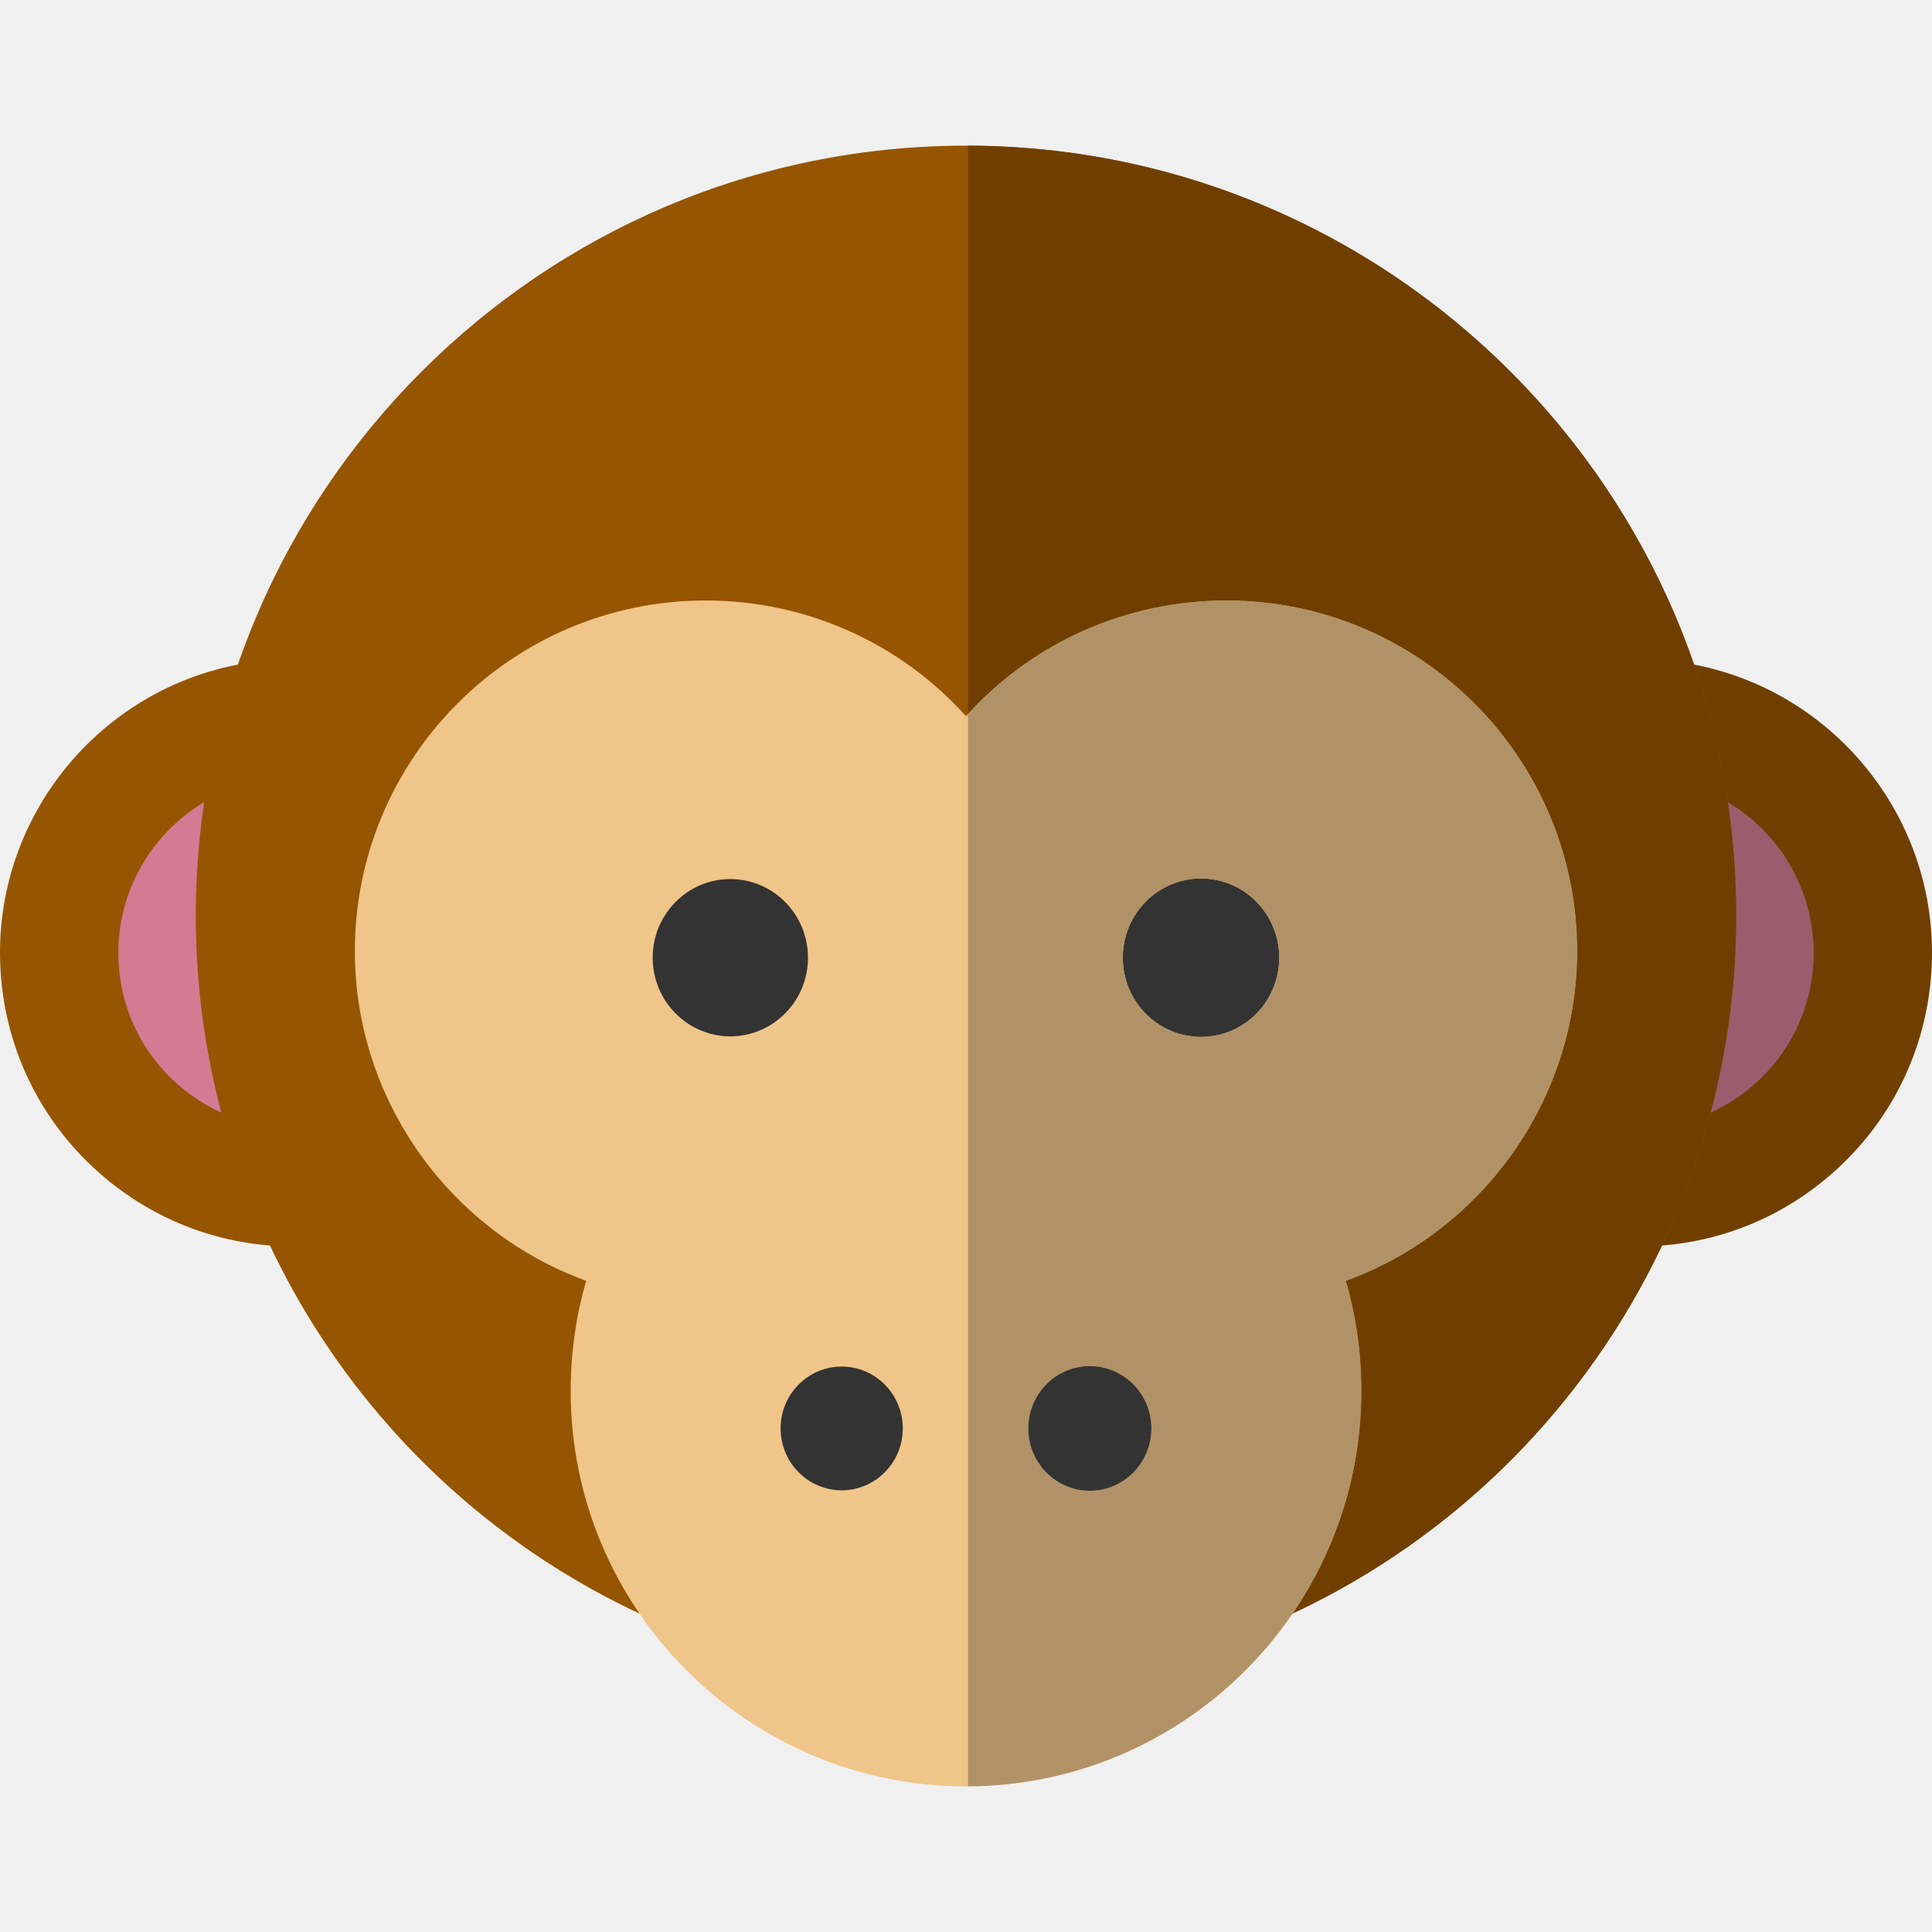
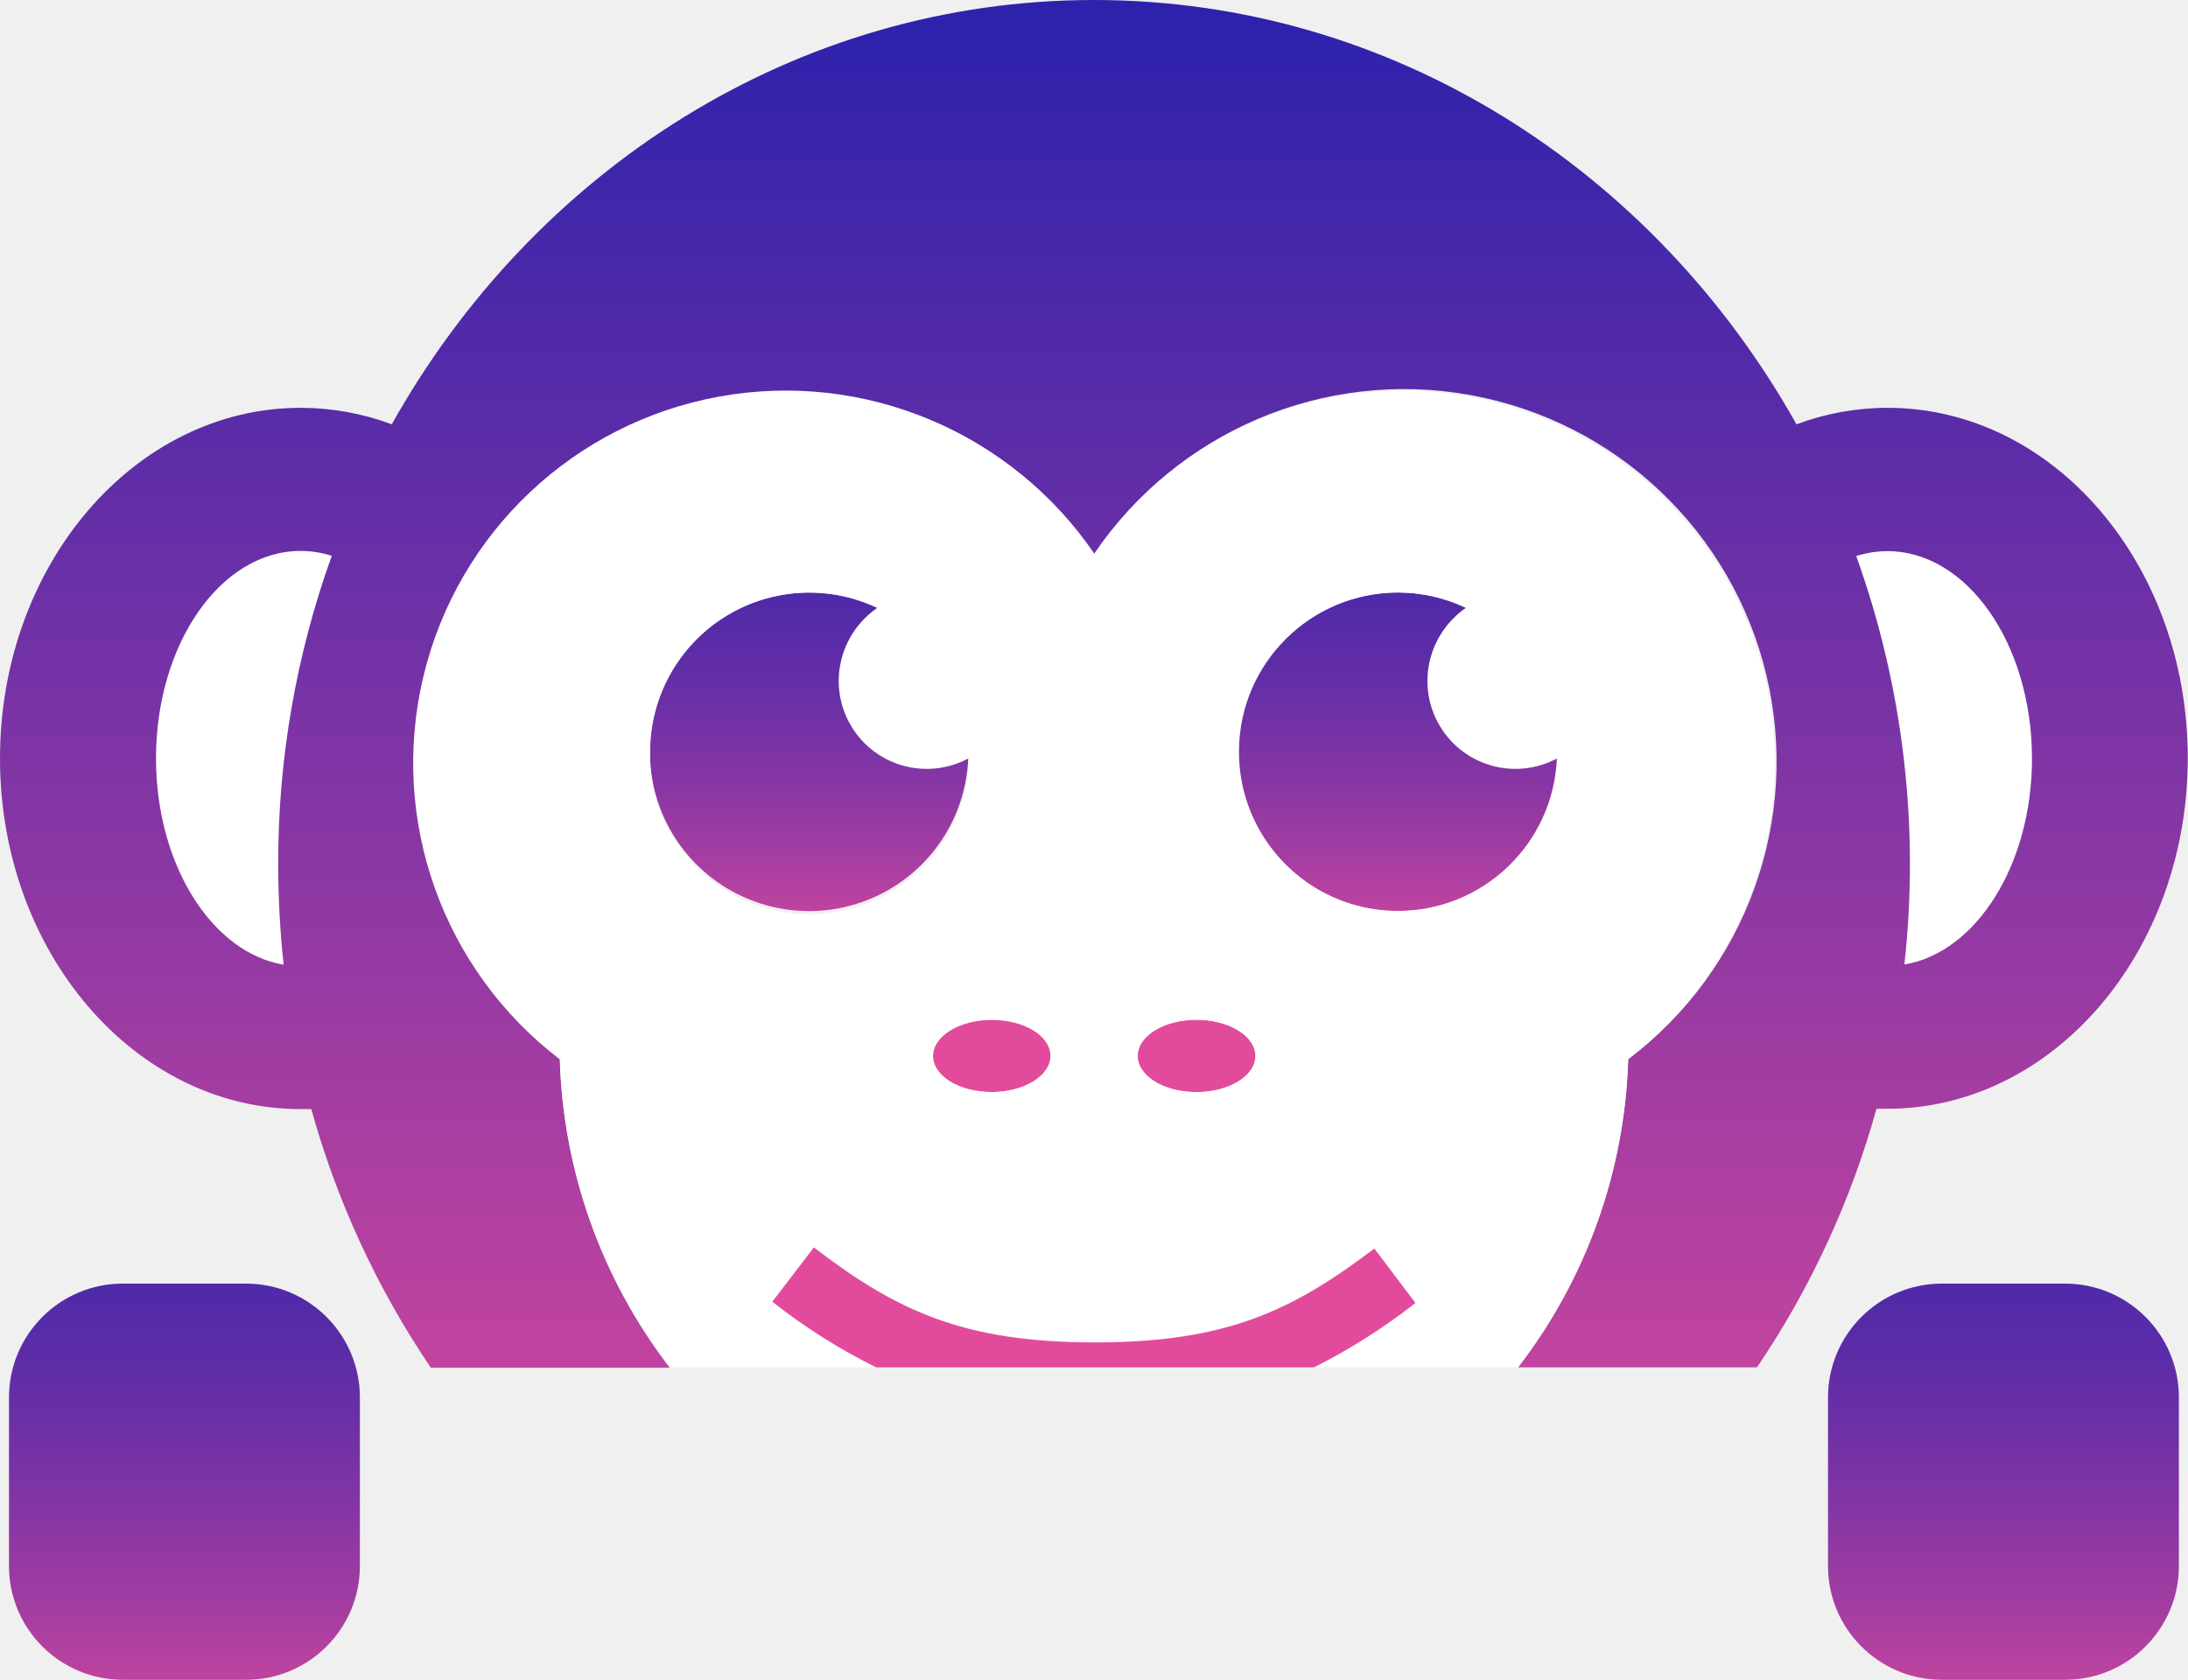
- <svg xmlns="http://www.w3.org/2000/svg" viewBox="0 0 512 512">
-   <path d="M94.04 206.163L72.76 174.88C29.955 177.657-2.612 214.742.165 257.548c1.345 20.736 10.685 39.707 26.298 53.42 14.32 12.574 32.34 19.345 51.224 19.345 1.707 0 3.425-.055 5.145-.167l11.21-32.35v-91.632z" fill="#965500" />
-   <path d="M80.804 298.865c-12.38.806-24.334-3.263-33.655-11.45s-14.9-19.513-15.702-31.894c-1.658-25.557 17.786-47.7 43.344-49.357l6.013 92.7z" fill="#d37b93" />
-   <path d="M417.96 206.163l21.28-31.28c42.806 2.776 75.373 39.86 72.596 82.667-1.346 20.736-10.685 39.708-26.3 53.42-14.32 12.573-32.34 19.344-51.224 19.344-1.707 0-3.425-.055-5.144-.166l-11.21-32.35v-91.633" fill="#703f00" />
-   <path d="M431.196 298.865c12.38.806 24.334-3.263 33.655-11.45s14.9-19.513 15.702-31.894c1.658-25.557-17.786-47.7-43.344-49.358l-6.013 92.702" fill="#9d5b6e" />
-   <path d="M173.716 429.55C99.7 396.915 51.89 323.576 51.89 242.7 51.89 130.163 143.453 38.6 256 38.6s204.108 91.562 204.108 204.11c0 80.863-47.817 154.2-121.82 186.838l-164.573.002" fill="#965500" />
-   <path d="M256 473.4c-57.766 0-104.762-46.996-104.762-104.763 0-10.026 1.378-19.793 4.113-29.204-36.004-13.075-61.31-47.785-61.31-87.38 0-51.233 41.682-92.915 92.915-92.915 26.865 0 51.7 11.346 69.044 30.666 17.345-19.32 42.18-30.666 69.044-30.666 51.233 0 92.914 41.682 92.914 92.915 0 39.594-25.303 74.305-61.31 87.38 2.734 9.4 4.114 19.178 4.114 29.204C360.763 426.403 313.766 473.4 256 473.4" fill="#efc589" />
-   <path d="M206.87 378.547c0-9.058 7.26-16.393 16.183-16.393 8.934 0 16.194 7.335 16.194 16.393s-7.26 16.4-16.194 16.4c-8.922-.001-16.183-7.343-16.183-16.4zm-33.9-124.75c0-11.513 9.23-20.836 20.57-20.836 11.355 0 20.582 9.324 20.582 20.836s-9.227 20.843-20.582 20.843c-11.342 0-20.57-9.332-20.57-20.843zm166.04 0c0-11.597-9.288-20.998-20.724-20.998-11.45 0-20.738 9.4-20.738 20.998s9.288 20.998 20.738 20.998c11.436 0 20.724-9.4 20.724-20.998" fill="#333" />
-   <path d="M484.49 311.87l-.034.03.034-.03m.164-.14l-.06.05.06-.05m.16-.138l-.068.057.068-.057m.168-.144l-.08.07.08-.07m.164-.143l-.088.076.088-.076m.173-.15l-.102.09.102-.09m.215-.188l-.16.14.16-.14m26.328-53.892l-.001.023.001-.023m.014-.232c0 .007-.001.013-.001.02 0-.004 0-.014.001-.02m.012-.23" fill="#bdbdbf" />
-   <path d="M256.522 38.606v150.62c17.32-18.97 41.927-30.09 68.522-30.09 51.233 0 92.914 41.682 92.914 92.915 0 39.594-25.303 74.305-61.31 87.38 2.734 9.4 4.114 19.178 4.114 29.204a104.17 104.17 0 0 1-18.21 58.966c43.75-20.502 77.936-55.397 97.905-97.545 5.343-11.26 9.662-23.036 12.877-35.194 4.438-16.778 6.773-34.28 6.773-52.153a205.03 205.03 0 0 0-2.22-30.146c-1.865-12.54-4.875-24.718-8.92-36.413-27.62-79.81-103.422-137.32-192.446-137.545" fill="#703f00" />
-   <path d="M288.826 395.068c-9.01 0-16.316-7.397-16.316-16.52s7.308-16.522 16.316-16.522c8.998 0 16.306 7.397 16.306 16.522s-7.31 16.52-16.306 16.52m29.47-120.274c-11.45 0-20.738-9.4-20.738-20.998s9.288-20.998 20.738-20.998c11.436 0 20.724 9.4 20.724 20.998s-9.288 20.998-20.724 20.998m6.748-115.657c-26.596 0-51.203 11.12-68.522 30.09V473.39c35.698-.176 67.23-18.294 86.022-45.785 11.495-16.81 18.22-37.12 18.22-58.97 0-10.026-1.378-19.793-4.114-29.204 36.006-13.075 61.3-47.784 61.3-87.38 0-51.234-41.682-92.916-92.915-92.916" fill="#b19267" />
-   <path d="M288.826 362.026c-9.01 0-16.316 7.397-16.316 16.522s7.308 16.52 16.316 16.52c8.998 0 16.306-7.397 16.306-16.52s-7.31-16.522-16.306-16.522" fill="#333" />
+ <svg xmlns="http://www.w3.org/2000/svg" xmlns:xlink="http://www.w3.org/1999/xlink" id="Layer_1" data-name="Layer 1" viewBox="0 0 192.3 147.67">
+   <defs>
+     <style>.cls-1{fill:url(#Dégradé_sans_nom_4);}.cls-2{fill:url(#Dégradé_sans_nom_4-2);}.cls-3{fill:#fff;}.cls-4{fill:#e24b9c;}.cls-5{fill:url(#Dégradé_sans_nom_4-3);}.cls-6{fill:url(#Dégradé_sans_nom_4-4);}.cls-7{fill:none;}.cls-8{fill:url(#linear-gradient);}</style>
+     <linearGradient id="Dégradé_sans_nom_4" x1="16.22" y1="71.34" x2="16.22" y2="154.99" gradientUnits="userSpaceOnUse">
+       <stop offset="0" stop-color="#2e22ac" />
+       <stop offset="0.19" stop-color="#3123ac" />
+       <stop offset="0.34" stop-color="#3b25ab" />
+       <stop offset="0.48" stop-color="#4c29a9" />
+       <stop offset="0.61" stop-color="#642ea7" />
+       <stop offset="0.73" stop-color="#8335a4" />
+       <stop offset="0.85" stop-color="#a83ea1" />
+       <stop offset="0.97" stop-color="#d4489d" />
+       <stop offset="1" stop-color="#e24b9c" />
+     </linearGradient>
+     <linearGradient id="Dégradé_sans_nom_4-2" x1="176.08" y1="71.34" x2="176.08" y2="154.99" xlink:href="#Dégradé_sans_nom_4" />
+     <linearGradient id="Dégradé_sans_nom_4-3" x1="71.12" y1="18.76" x2="71.12" y2="85.96" xlink:href="#Dégradé_sans_nom_4" />
+     <linearGradient id="Dégradé_sans_nom_4-4" x1="122.81" y1="18.76" x2="122.81" y2="85.96" xlink:href="#Dégradé_sans_nom_4" />
+     <linearGradient id="linear-gradient" x1="96.15" y1="1.87" x2="96.15" y2="146.27" gradientUnits="userSpaceOnUse">
+       <stop offset="0" stop-color="#2e22ac" />
+       <stop offset="1" stop-color="#e24b9c" />
+     </linearGradient>
+   </defs>
+   <rect class="cls-1" x="0.79" y="112.84" width="30.84" height="34.83" rx="10.01" />
+   <rect class="cls-2" x="160.66" y="112.84" width="30.84" height="34.83" rx="10.01" />
+   <path class="cls-3" d="M13.71,66.67c0,9.35,4.9,17.07,11.22,18.12A82.58,82.58,0,0,1,24.45,76a79.74,79.74,0,0,1,4.71-27.12,9,9,0,0,0-2.74-.43C19.4,48.43,13.71,56.6,13.71,66.67Z" />
+   <path class="cls-4" d="M82,92.83C82,94.59,84.29,96,87.15,96s5.18-1.43,5.18-3.19S90,89.65,87.15,89.65,82,91.07,82,92.83Z" />
+   <ellipse class="cls-4" cx="105.15" cy="92.83" rx="5.19" ry="3.19" />
+   <path class="cls-3" d="M167.37,84.79c6.32-1.05,11.22-8.77,11.22-18.12,0-10.07-5.69-18.24-12.7-18.24a9.13,9.13,0,0,0-2.75.43,80.07,80.07,0,0,1,4.23,35.93Z" />
+   <path class="cls-3" d="M85.1,66.65a7.74,7.74,0,0,1-8-13.21,14,14,0,1,0,8,13.21Z" />
+   <path class="cls-5" d="M85.1,66.65a7.74,7.74,0,0,1-8-13.21,14,14,0,1,0,8,13.21Z" />
+   <path class="cls-3" d="M122.83,80.08a14,14,0,0,0,14-13.43,7.74,7.74,0,0,1-8-13.21,14,14,0,1,0-6,26.64Z" />
+   <path class="cls-6" d="M122.83,80.08a14,14,0,0,0,14-13.43,7.74,7.74,0,0,1-8-13.21,14,14,0,1,0-6,26.64Z" />
+   <ellipse class="cls-7" cx="105.15" cy="92.83" rx="5.19" ry="3.19" />
+   <path class="cls-7" d="M122.83,80.08a14,14,0,0,0,14-13.43,7.74,7.74,0,0,1-8-13.21,14,14,0,1,0-6,26.64Z" />
+   <path class="cls-7" d="M82,92.83C82,94.59,84.29,96,87.15,96s5.18-1.43,5.18-3.19S90,89.65,87.15,89.65,82,91.07,82,92.83Z" />
+   <path class="cls-7" d="M85.1,66.65a7.74,7.74,0,0,1-8-13.21,14,14,0,1,0,8,13.21Z" />
+   <path class="cls-7" d="M13.71,66.67c0,9.35,4.9,17.07,11.22,18.12A82.58,82.58,0,0,1,24.45,76a79.74,79.74,0,0,1,4.71-27.12,9,9,0,0,0-2.74-.43C19.4,48.43,13.71,56.6,13.71,66.67Z" />
+   <path class="cls-7" d="M165.89,48.43a9.13,9.13,0,0,0-2.75.43,80.07,80.07,0,0,1,4.23,35.93c6.32-1.05,11.22-8.77,11.22-18.12C178.59,56.6,172.9,48.43,165.89,48.43Z" />
+   <path class="cls-8" d="M165.89,35.85a22.94,22.94,0,0,0-8,1.45C145.39,15,122.42,0,96.15,0S46.92,15,34.43,37.3a22.92,22.92,0,0,0-8-1.45C11.83,35.85,0,49.65,0,66.67S11.83,97.5,26.42,97.5l.94,0a77.47,77.47,0,0,0,10.5,22.73h21A46.73,46.73,0,0,1,49.2,93.11a32.74,32.74,0,1,1,47-44.41A32.75,32.75,0,1,1,143.1,93.11a46.66,46.66,0,0,1-9.68,27.09h21a77.47,77.47,0,0,0,10.5-22.73c.32,0,.63,0,.95,0,14.58,0,26.41-13.8,26.41-30.83S180.47,35.85,165.89,35.85ZM24.45,76a82.58,82.58,0,0,0,.48,8.81C18.61,83.74,13.71,76,13.71,66.67c0-10.07,5.69-18.24,12.71-18.24a9,9,0,0,1,2.74.43A79.74,79.74,0,0,0,24.45,76Zm142.92,8.81a80.07,80.07,0,0,0-4.23-35.93,9.13,9.13,0,0,1,2.75-.43c7,0,12.7,8.17,12.7,18.24C178.59,76,173.69,83.74,167.37,84.79Z" />
+   <path class="cls-3" d="M67.88,114.43l3.65-4.77c7.23,5.54,13,8.35,24.69,8.35s17.35-2.78,24.57-8.25l3.62,4.78a52.44,52.44,0,0,1-8.92,5.66h17.93a46.66,46.66,0,0,0,9.68-27.09A32.74,32.74,0,1,0,96.15,48.7,32.74,32.74,0,1,0,49.2,93.11a46.73,46.73,0,0,0,9.68,27.09H77A51.74,51.74,0,0,1,67.88,114.43Zm55-62.34a14,14,0,0,1,6,1.35,7.73,7.73,0,0,0,8,13.21,14,14,0,1,1-14-14.56ZM105.15,89.65c2.87,0,5.19,1.42,5.19,3.18S108,96,105.15,96,100,94.59,100,92.83,102.29,89.65,105.15,89.65ZM92.33,92.83C92.33,94.59,90,96,87.15,96S82,94.59,82,92.83s2.33-3.18,5.19-3.18S92.33,91.07,92.33,92.83ZM57.14,66.09a14,14,0,0,1,20-12.65,7.73,7.73,0,0,0,8,13.21,14,14,0,0,1-28-.56Z" />
+   <path class="cls-4" d="M120.79,109.76c-7.22,5.47-13,8.25-24.57,8.25s-17.46-2.81-24.69-8.35l-3.65,4.77A51.74,51.74,0,0,0,77,120.2h38.48a52.44,52.44,0,0,0,8.92-5.66Z" />
</svg>
